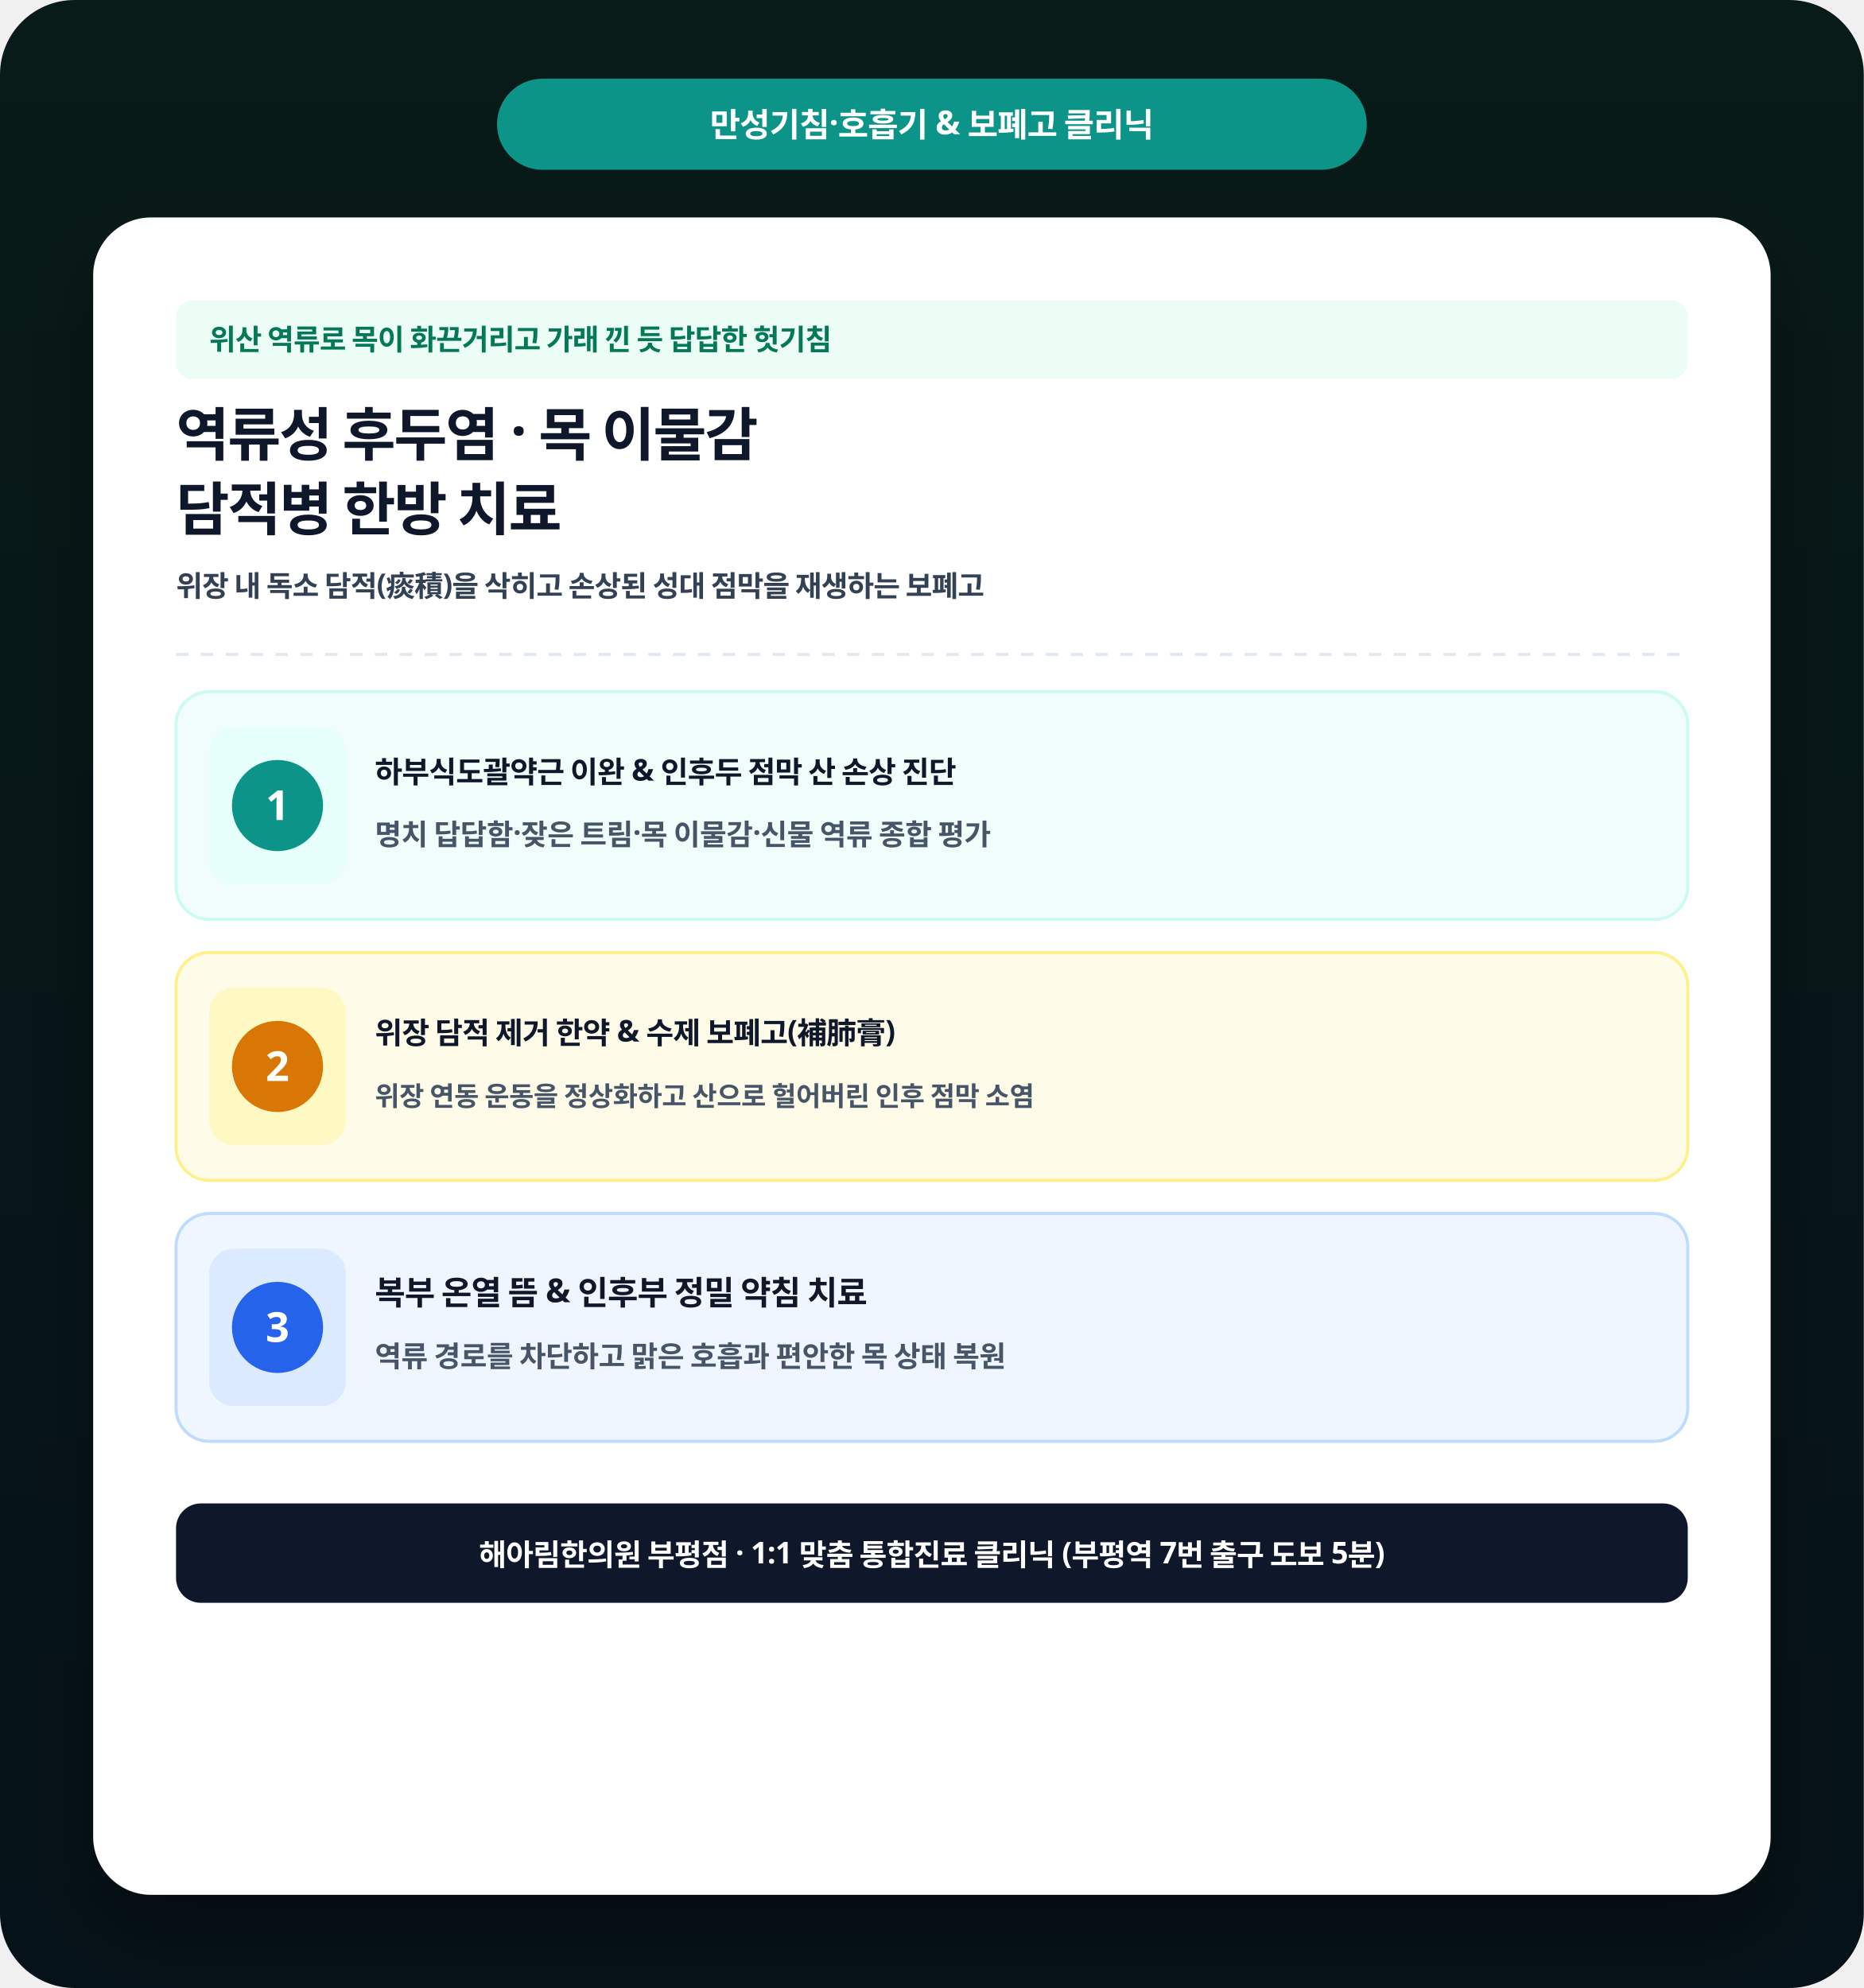
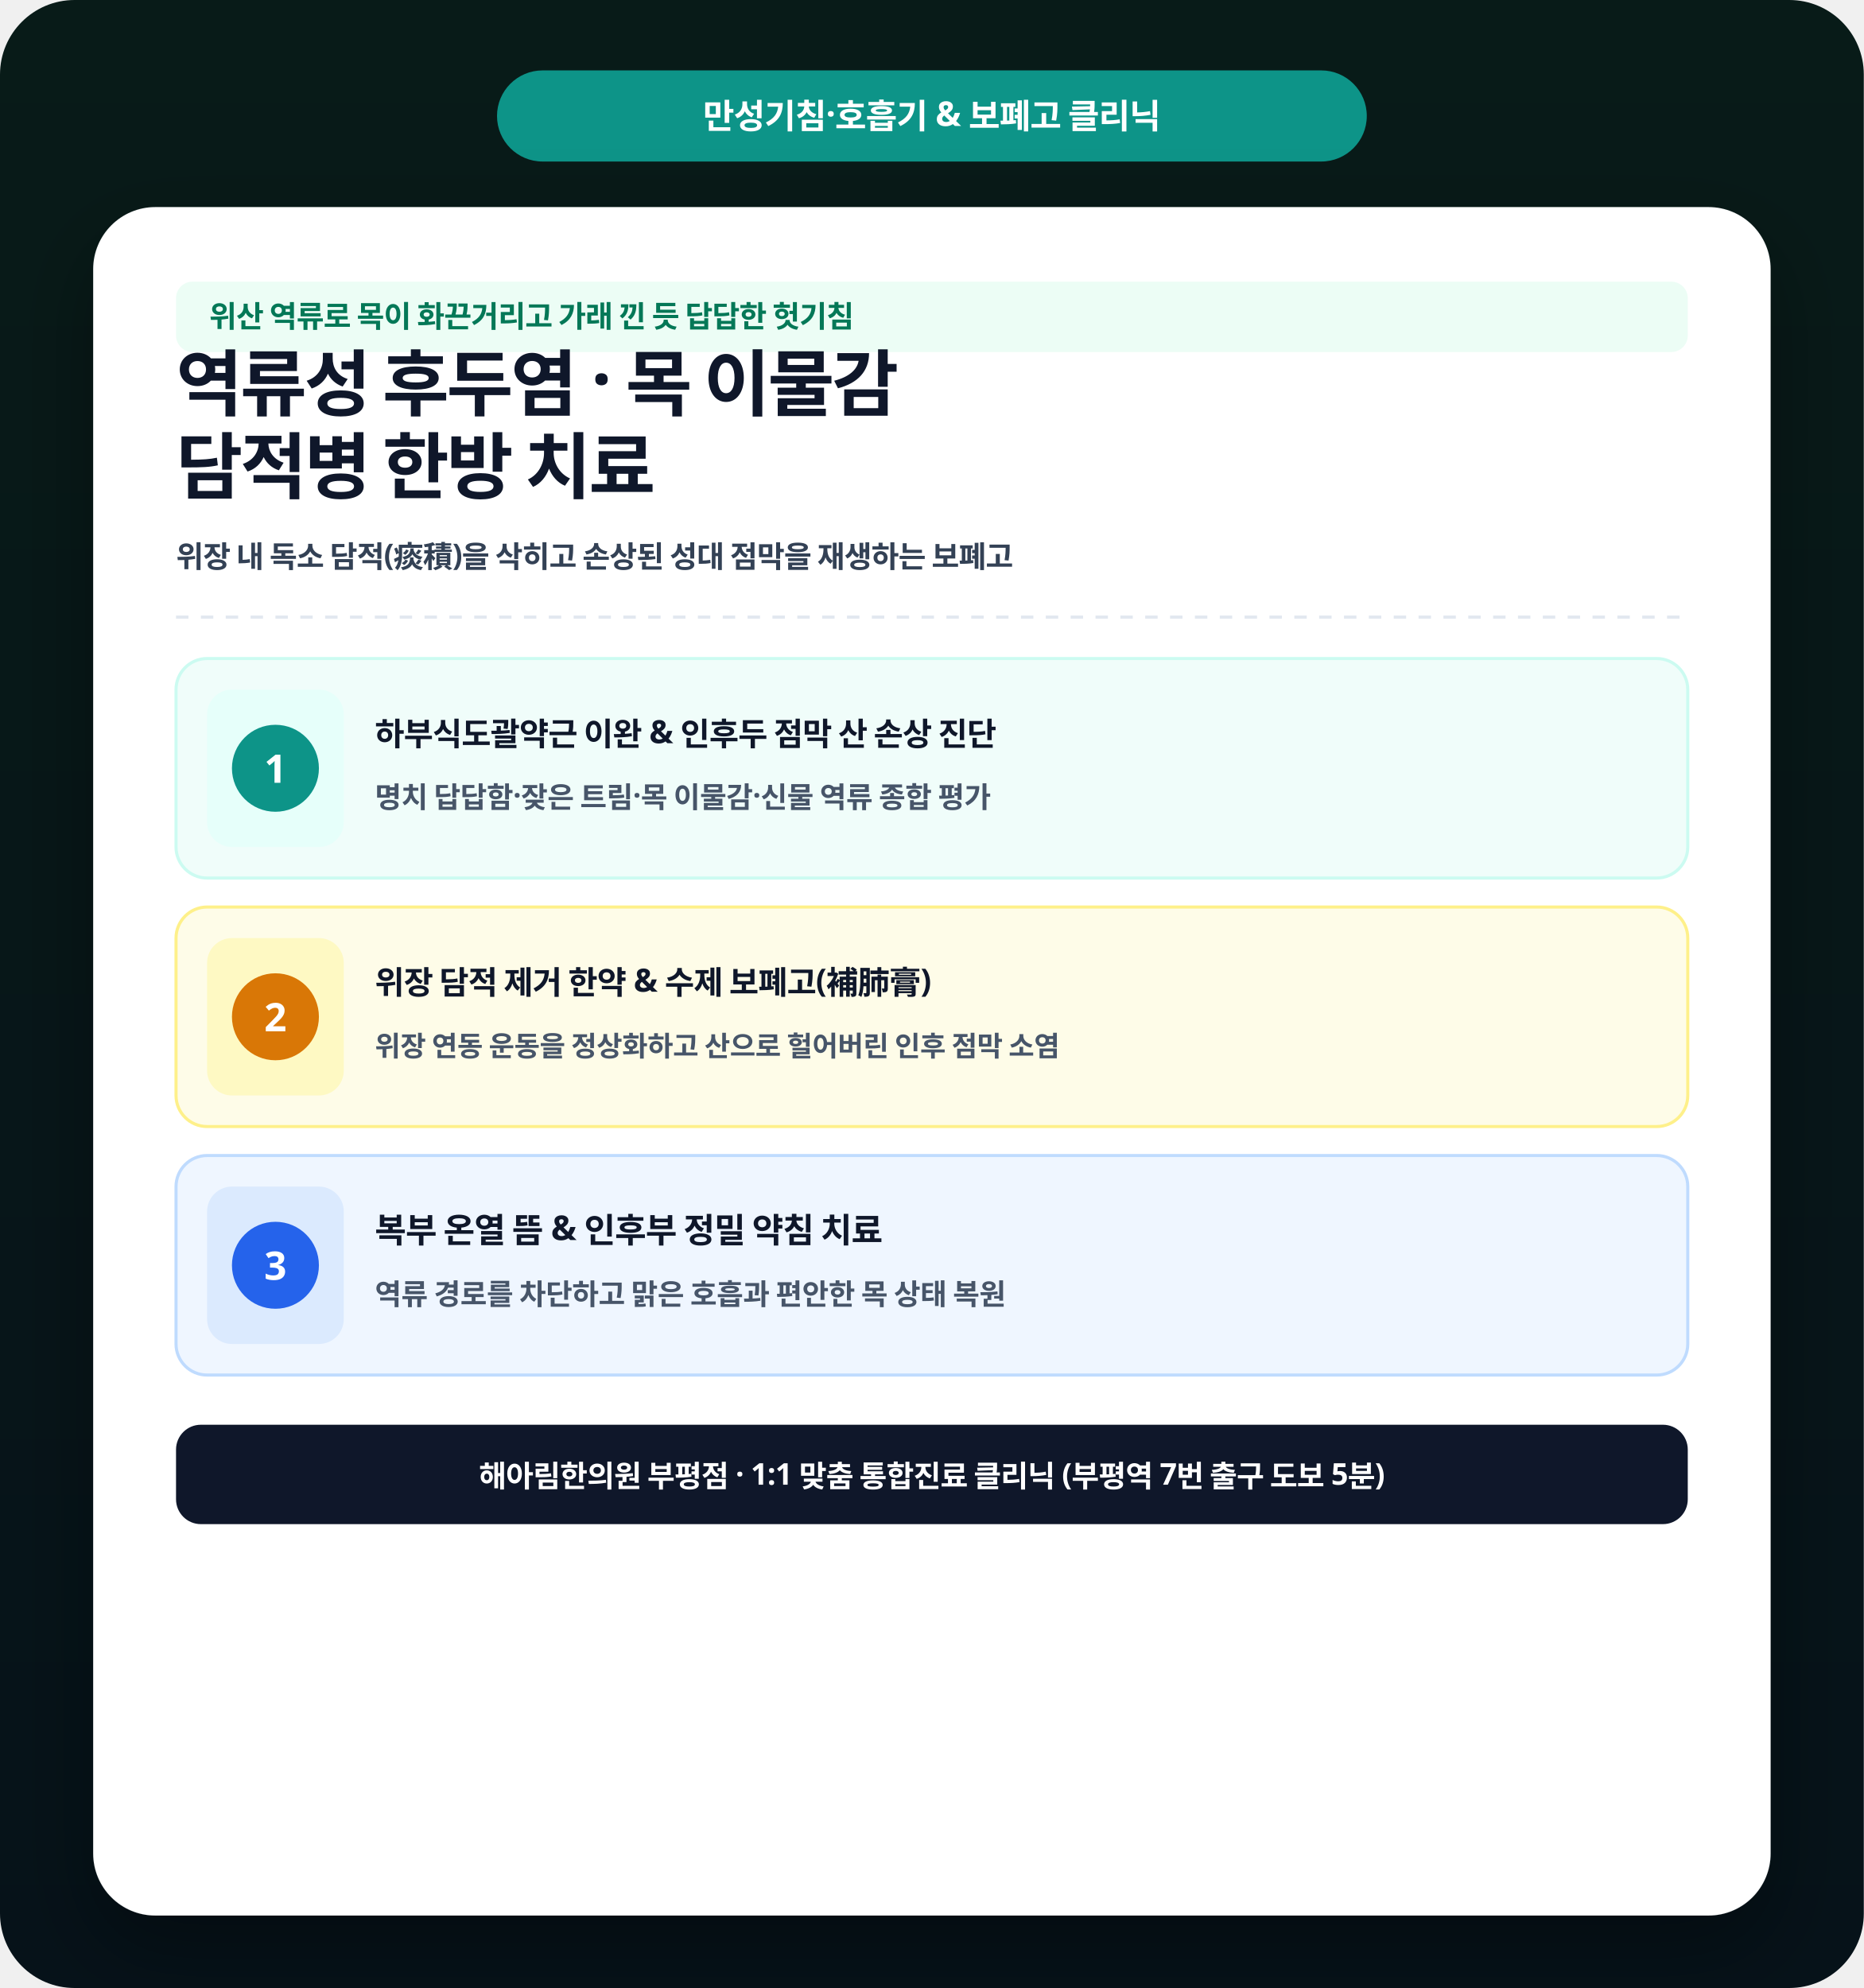
<svg xmlns="http://www.w3.org/2000/svg" width="900" height="960" viewBox="0 0 900 960">
  <defs>
    <linearGradient id="bgGrad" x1="0%" y1="0%" x2="0%" y2="100%">
      <stop offset="0%" stop-color="#081b18" />
      <stop offset="100%" stop-color="#061219" />
    </linearGradient>
    <filter id="cardShadow" x="-10%" y="-10%" width="120%" height="120%">
      <feDropShadow dx="0" dy="16" stdDeviation="20" flood-color="#000000" flood-opacity="0.35" />
    </filter>
  </defs>
  <rect x="0" y="0" width="900" height="960" rx="36" fill="url(#bgGrad)" />
-   <g transform="translate(450, 60)">
+   <g transform="translate(450, 56)">
    <rect x="-210" y="-22" width="420" height="44" rx="22" fill="#0d9488" />
-     <text x="0" y="6" font-size="16" font-weight="900" fill="#ffffff" text-anchor="middle" font-family="Pretendard, 'Malgun Gothic', sans-serif" letter-spacing="-0.02em">
+     <text x="0" y="6" font-size="16.5" font-weight="900" fill="#ffffff" text-anchor="middle" font-family="Pretendard, 'Malgun Gothic', sans-serif" letter-spacing="-0.02em">
      만성기침·호흡기 &amp; 보폐고 클리닉
    </text>
  </g>
  <g filter="url(#cardShadow)">
-     <rect x="45" y="105" width="810" height="810" rx="28" fill="#ffffff" />
+     <rect x="45" y="100" width="810" height="825" rx="30" fill="#ffffff" />
  </g>
-   <g transform="translate(85, 145)">
-     <rect x="0" y="0" width="730" height="38" rx="8" fill="#ecfdf5" />
-     <text x="16" y="24" font-size="14" font-weight="900" fill="#047857" font-family="Pretendard, 'Malgun Gothic', sans-serif" letter-spacing="-0.02em">
+   <g transform="translate(85, 136)">
+     <rect x="0" y="0" width="730" height="34" rx="8" fill="#ecfdf5" />
+     <text x="16" y="22" font-size="14.5" font-weight="900" fill="#047857" font-family="Pretendard, 'Malgun Gothic', sans-serif" letter-spacing="-0.02em">
      위산 역류로 목이 화끈거리고 가래 낀 듯 답답한 헛기침
    </text>
  </g>
  <g>
-     <text x="85" y="220" font-size="28" font-weight="900" fill="#0f172a" font-family="Pretendard, 'Malgun Gothic', sans-serif" letter-spacing="-0.03em">역류성 후두염 · 목 이물감</text>
-     <text x="85" y="256" font-size="28" font-weight="900" fill="#0f172a" font-family="Pretendard, 'Malgun Gothic', sans-serif" letter-spacing="-0.03em">담적병 한방 치료</text>
+     <text x="85" y="198" font-size="35" font-weight="900" fill="#0f172a" font-family="Pretendard, 'Malgun Gothic', sans-serif" letter-spacing="-0.035em">역류성 후두염 · 목 이물감</text>
+     <text x="85" y="238" font-size="35" font-weight="900" fill="#0f172a" font-family="Pretendard, 'Malgun Gothic', sans-serif" letter-spacing="-0.035em">담적병 한방 치료</text>
  </g>
  <g>
-     <text x="85" y="288" font-size="14" font-weight="800" fill="#334155" font-family="Pretendard, 'Malgun Gothic', sans-serif" letter-spacing="-0.02em">
+     <text x="85" y="274" font-size="14.5" font-weight="800" fill="#334155" font-family="Pretendard, 'Malgun Gothic', sans-serif" letter-spacing="-0.02em">
      위장 내 독소 담적(痰積)을 삭히고 손상된 성대 점막을 재생하는 보폐고
    </text>
  </g>
-   <line x1="85" y1="316" x2="815" y2="316" stroke="#e2e8f0" stroke-width="1.5" stroke-dasharray="6,6" />
-   <g transform="translate(85, 334)">
-     <rect x="0" y="0" width="730" height="110" rx="16" fill="#f0fdfa" stroke="#ccfbf1" stroke-width="1.5" />
-     <rect x="16" y="17" width="66" height="76" rx="12" fill="#e6fffa" />
-     <circle cx="49" cy="55" r="22" fill="#0d9488" />
-     <text x="49" y="62" font-size="20" font-weight="900" fill="#ffffff" text-anchor="middle" font-family="Pretendard, 'Malgun Gothic', sans-serif">1</text>
-     <text x="96" y="44" font-size="14.5" font-weight="900" fill="#0f172a" font-family="Pretendard, 'Malgun Gothic', sans-serif" letter-spacing="-0.02em">
+   <line x1="85" y1="298" x2="815" y2="298" stroke="#e2e8f0" stroke-width="1.5" stroke-dasharray="6,6" />
+   <g transform="translate(85, 318)">
+     <rect x="0" y="0" width="730" height="106" rx="15" fill="#f0fdfa" stroke="#ccfbf1" stroke-width="1.5" />
+     <rect x="15" y="15" width="66" height="76" rx="12" fill="#e6fffa" />
+     <circle cx="48" cy="53" r="21" fill="#0d9488" />
+     <text x="48" y="60" font-size="19" font-weight="900" fill="#ffffff" text-anchor="middle" font-family="Pretendard, 'Malgun Gothic', sans-serif">1</text>
+     <text x="96" y="42" font-size="15.5" font-weight="900" fill="#0f172a" font-family="Pretendard, 'Malgun Gothic', sans-serif" letter-spacing="-0.02em">
      하부식도괄약근 이완 &amp; 인후두 점막 산 손상 진단
    </text>
-     <text x="96" y="74" font-size="14" font-weight="600" fill="#475569" font-family="Pretendard, 'Malgun Gothic', sans-serif" letter-spacing="-0.01em">
+     <text x="96" y="72" font-size="14" font-weight="600" fill="#475569" font-family="Pretendard, 'Malgun Gothic', sans-serif" letter-spacing="-0.01em">
      명치 답답함·잦은 트림·목 이물감·신물 역류 종합 평가
    </text>
  </g>
-   <g transform="translate(85, 460)">
-     <rect x="0" y="0" width="730" height="110" rx="16" fill="#fefce8" stroke="#fef08a" stroke-width="1.5" />
-     <rect x="16" y="17" width="66" height="76" rx="12" fill="#fef9c3" />
-     <circle cx="49" cy="55" r="22" fill="#d97706" />
-     <text x="49" y="62" font-size="20" font-weight="900" fill="#ffffff" text-anchor="middle" font-family="Pretendard, 'Malgun Gothic', sans-serif">2</text>
-     <text x="96" y="44" font-size="14.5" font-weight="900" fill="#0f172a" font-family="Pretendard, 'Malgun Gothic', sans-serif" letter-spacing="-0.02em">
+   <g transform="translate(85, 438)">
+     <rect x="0" y="0" width="730" height="106" rx="15" fill="#fefce8" stroke="#fef08a" stroke-width="1.5" />
+     <rect x="15" y="15" width="66" height="76" rx="12" fill="#fef9c3" />
+     <circle cx="48" cy="53" r="21" fill="#d97706" />
+     <text x="48" y="60" font-size="19" font-weight="900" fill="#ffffff" text-anchor="middle" font-family="Pretendard, 'Malgun Gothic', sans-serif">2</text>
+     <text x="96" y="42" font-size="15.5" font-weight="900" fill="#0f172a" font-family="Pretendard, 'Malgun Gothic', sans-serif" letter-spacing="-0.02em">
      위장 담적 제거 한약 &amp; 수제 보폐고(補肺膏)
    </text>
-     <text x="96" y="74" font-size="13" font-weight="600" fill="#475569" font-family="Pretendard, 'Malgun Gothic', sans-serif" letter-spacing="-0.01em">
+     <text x="96" y="72" font-size="13.5" font-weight="600" fill="#475569" font-family="Pretendard, 'Malgun Gothic', sans-serif" letter-spacing="-0.01em">
      위장 연동 운동을 정상화하고 산으로 헐어버린 인후 점막 소염
    </text>
  </g>
-   <g transform="translate(85, 586)">
-     <rect x="0" y="0" width="730" height="110" rx="16" fill="#eff6ff" stroke="#bfdbfe" stroke-width="1.5" />
-     <rect x="16" y="17" width="66" height="76" rx="12" fill="#dbeafe" />
-     <circle cx="49" cy="55" r="22" fill="#2563eb" />
-     <text x="49" y="62" font-size="20" font-weight="900" fill="#ffffff" text-anchor="middle" font-family="Pretendard, 'Malgun Gothic', sans-serif">3</text>
-     <text x="96" y="44" font-size="16" font-weight="900" fill="#0f172a" font-family="Pretendard, 'Malgun Gothic', sans-serif" letter-spacing="-0.02em">
+   <g transform="translate(85, 558)">
+     <rect x="0" y="0" width="730" height="106" rx="15" fill="#eff6ff" stroke="#bfdbfe" stroke-width="1.5" />
+     <rect x="15" y="15" width="66" height="76" rx="12" fill="#dbeafe" />
+     <circle cx="48" cy="53" r="21" fill="#2563eb" />
+     <text x="48" y="60" font-size="19" font-weight="900" fill="#ffffff" text-anchor="middle" font-family="Pretendard, 'Malgun Gothic', sans-serif">3</text>
+     <text x="96" y="42" font-size="16.5" font-weight="900" fill="#0f172a" font-family="Pretendard, 'Malgun Gothic', sans-serif" letter-spacing="-0.02em">
      복부 온열 뜸 &amp; 인후부 정밀 약침 치료
    </text>
-     <text x="96" y="74" font-size="14" font-weight="600" fill="#475569" font-family="Pretendard, 'Malgun Gothic', sans-serif" letter-spacing="-0.01em">
+     <text x="96" y="72" font-size="14" font-weight="600" fill="#475569" font-family="Pretendard, 'Malgun Gothic', sans-serif" letter-spacing="-0.01em">
      역류 경로를 차단하고 맑은 호흡과 편안한 목 상태 복원
    </text>
  </g>
-   <g transform="translate(85, 726)">
+   <g transform="translate(85, 688)">
    <rect x="0" y="0" width="730" height="48" rx="12" fill="#0f172a" />
    <text x="365" y="30" font-size="14.5" font-weight="800" fill="#ffffff" text-anchor="middle" font-family="Pretendard, 'Malgun Gothic', sans-serif" letter-spacing="-0.02em">
      해아림한의원 부평점 · 1:1 맞춤 통합진료 클리닉 (부평역 7번 출구 도보 5분)
    </text>
  </g>
</svg>
